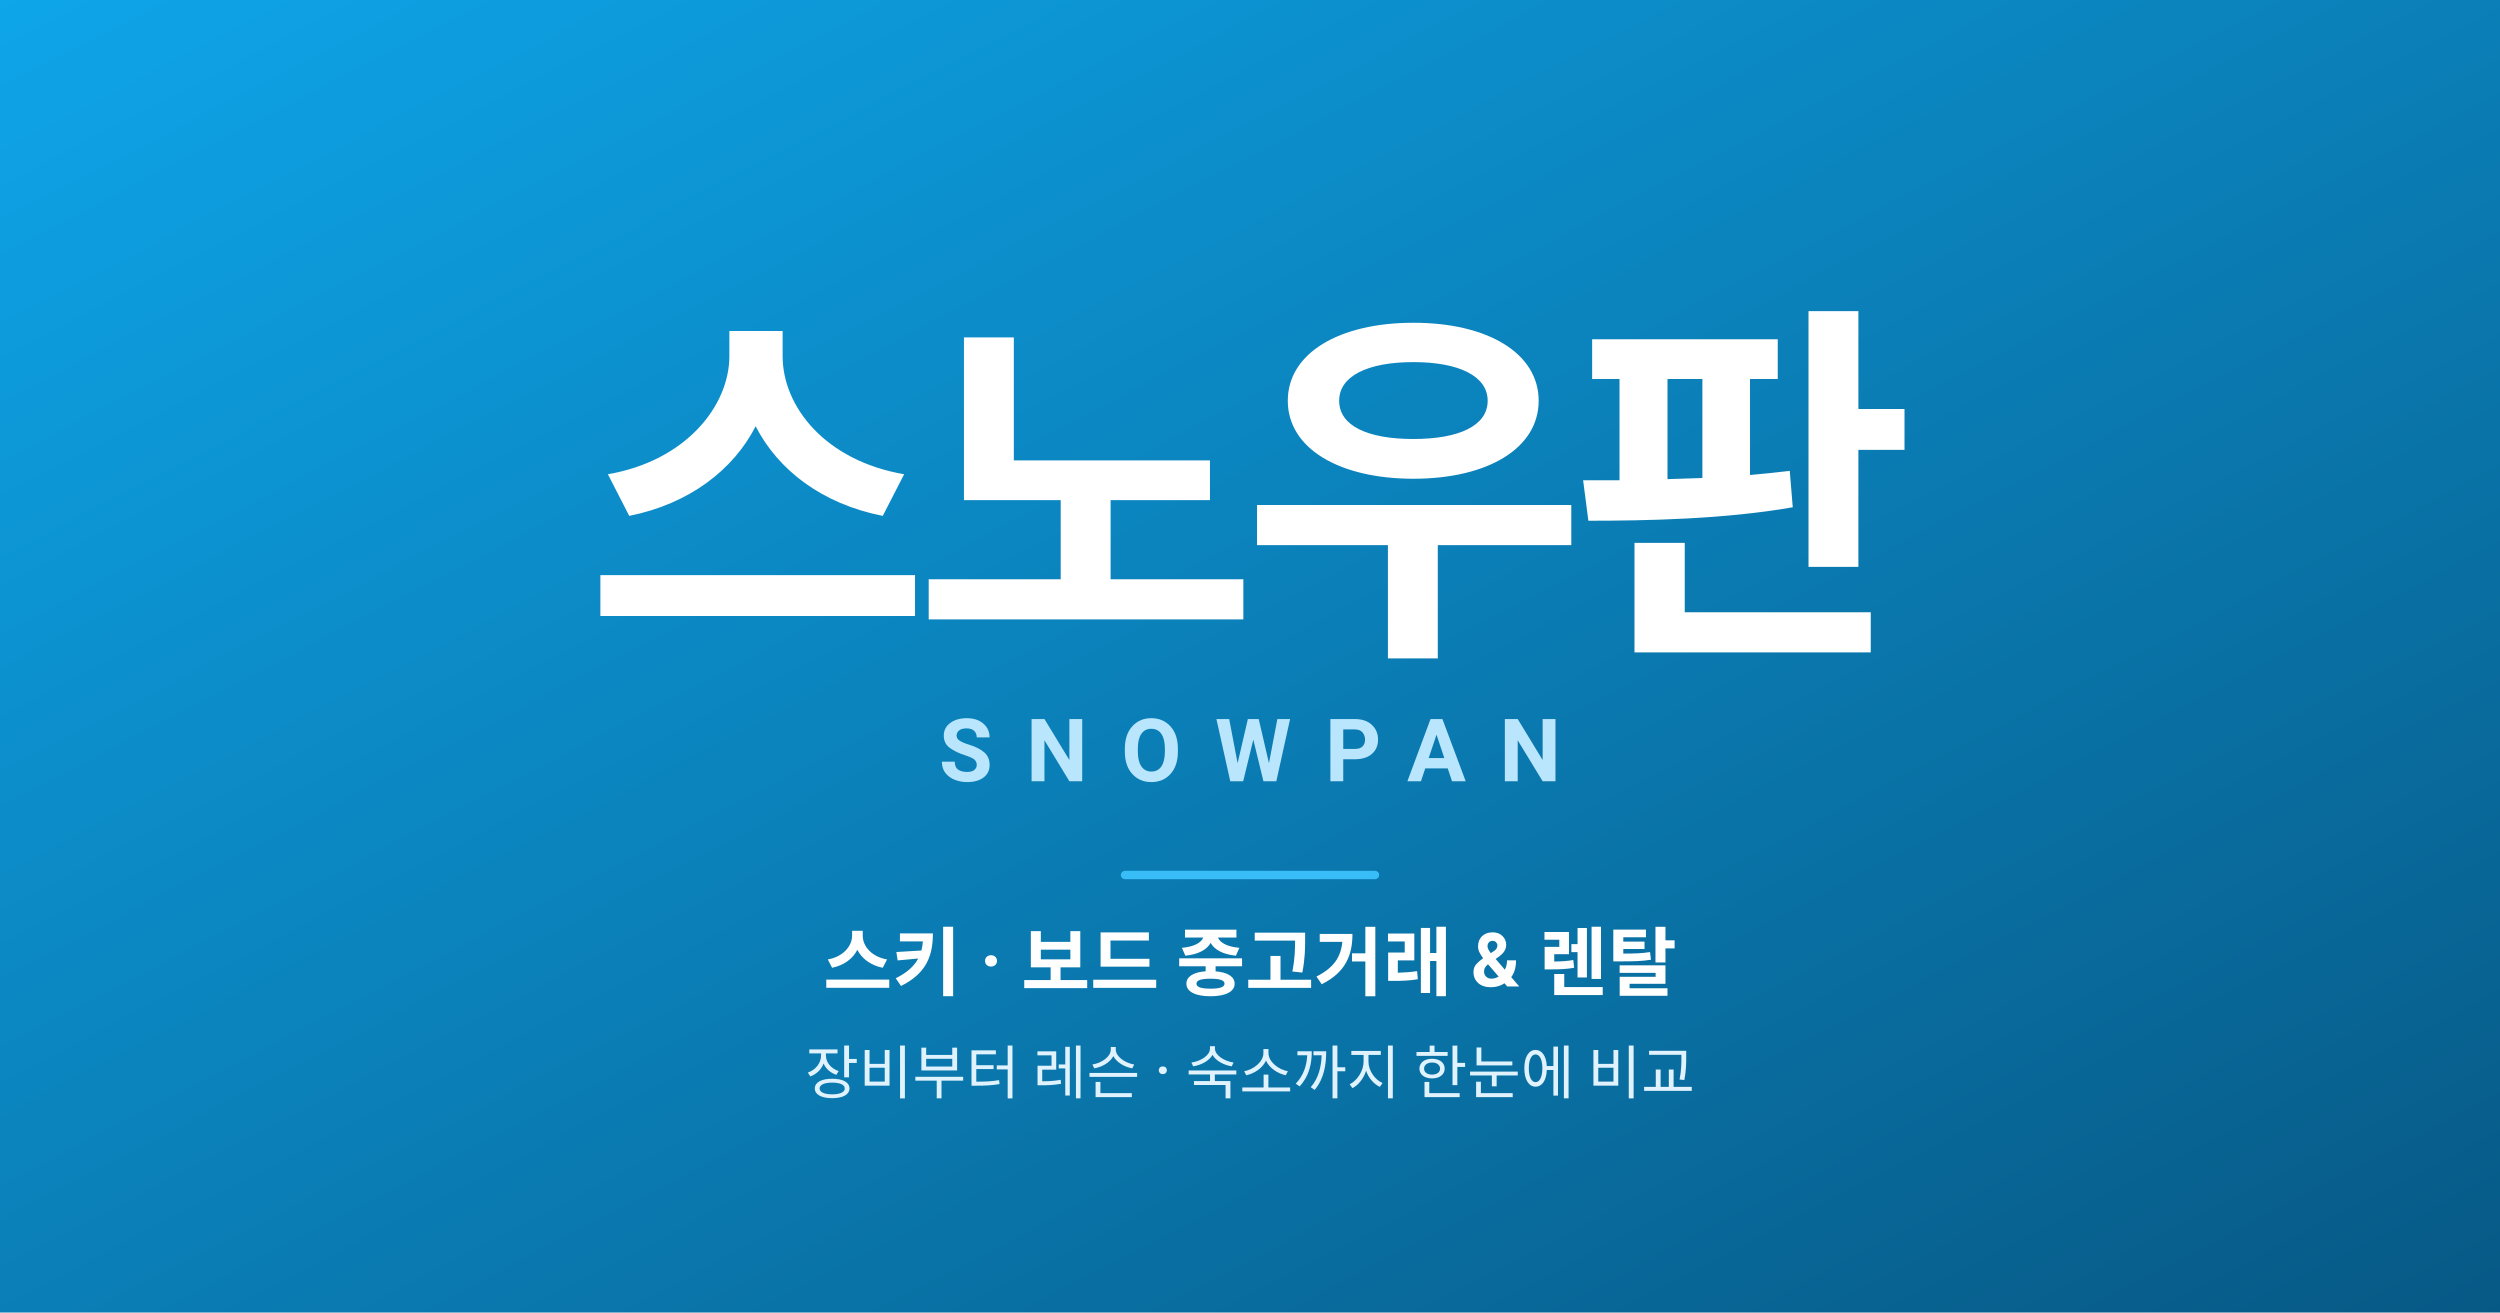
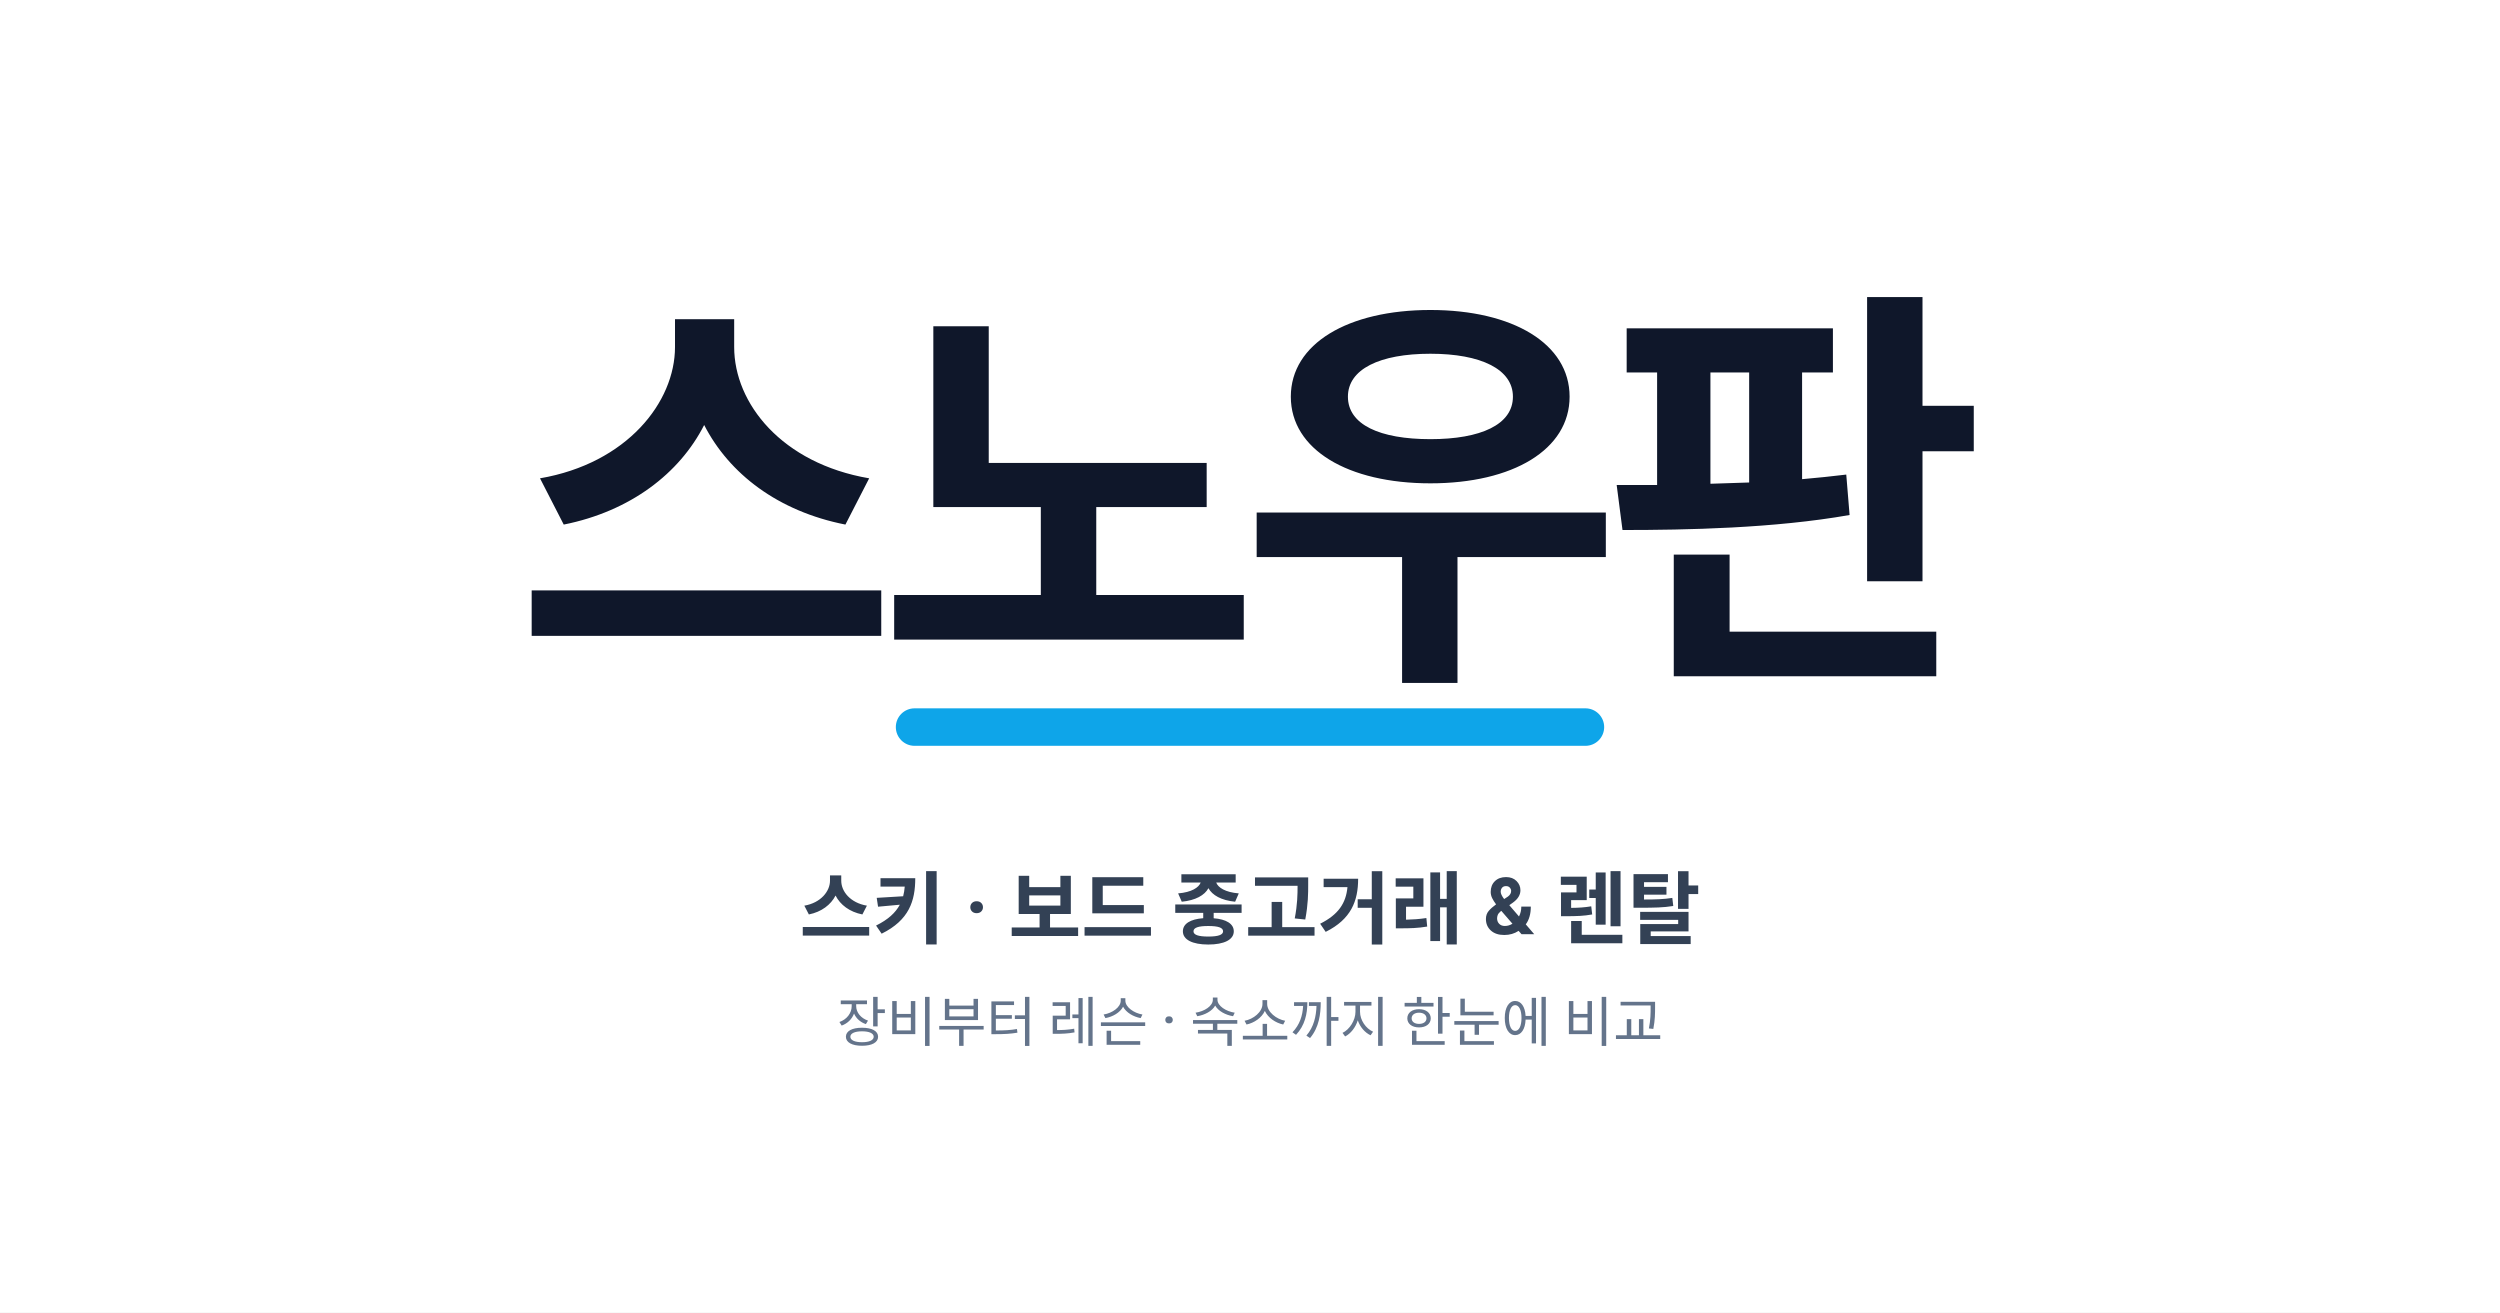
<svg xmlns="http://www.w3.org/2000/svg" viewBox="0 0 1200 630">
-   <defs>
-     <linearGradient id="bg" x1="0%" y1="0%" x2="100%" y2="100%">
-       <stop offset="0%" stop-color="#0ea5e9" />
-       <stop offset="100%" stop-color="#075985" />
-     </linearGradient>
-   </defs>
-   <rect width="1200" height="630" fill="url(#bg)" />
-   <text x="600" y="300" font-size="180" text-anchor="middle" fill="#ffffff" font-weight="900" letter-spacing="-8" font-family="-apple-system, BlinkMacSystemFont, 'Segoe UI', Roboto, 'Noto Sans KR', 'Apple SD Gothic Neo', 'Pretendard', sans-serif">스노우판</text>
-   <text x="600" y="375" font-size="42" text-anchor="middle" fill="#bae6fd" font-weight="700" letter-spacing="16" font-family="-apple-system, BlinkMacSystemFont, 'Segoe UI', Roboto, 'Noto Sans KR', sans-serif">SNOWPAN</text>
-   <line x1="540" y1="420" x2="660" y2="420" stroke="#38bdf8" stroke-width="4" stroke-linecap="round" />
-   <text x="600" y="475" font-size="36" text-anchor="middle" fill="#ffffff" font-weight="700" font-family="-apple-system, BlinkMacSystemFont, 'Segoe UI', Roboto, 'Noto Sans KR', 'Apple SD Gothic Neo', sans-serif">스키 · 보드 중고거래 &amp; 렌탈</text>
-   <text x="600" y="525" font-size="28" text-anchor="middle" fill="#e0f2fe" font-weight="500" font-family="-apple-system, BlinkMacSystemFont, 'Segoe UI', Roboto, 'Noto Sans KR', 'Apple SD Gothic Neo', sans-serif">장비부터 레슨 · 숙소까지 한눈에 비교</text>
+   <rect width="1200" height="630" fill="#ffffff" />
+   <text x="600" y="310" font-size="200" text-anchor="middle" fill="#0f172a" font-weight="900" letter-spacing="-10" font-family="-apple-system, BlinkMacSystemFont, 'Segoe UI', Roboto, 'Noto Sans KR', 'Apple SD Gothic Neo', 'Pretendard', sans-serif">스노우판</text>
+   <rect x="430" y="340" width="340" height="18" rx="9" fill="#0ea5e9" />
+   <text x="600" y="450" font-size="38" text-anchor="middle" fill="#334155" font-weight="700" font-family="-apple-system, BlinkMacSystemFont, 'Segoe UI', Roboto, 'Noto Sans KR', 'Apple SD Gothic Neo', sans-serif">스키 · 보드 중고거래 &amp; 렌탈</text>
+   <text x="600" y="500" font-size="26" text-anchor="middle" fill="#64748b" font-weight="500" font-family="-apple-system, BlinkMacSystemFont, 'Segoe UI', Roboto, 'Noto Sans KR', 'Apple SD Gothic Neo', sans-serif">장비부터 레슨 · 숙소까지 한눈에 비교</text>
</svg>
